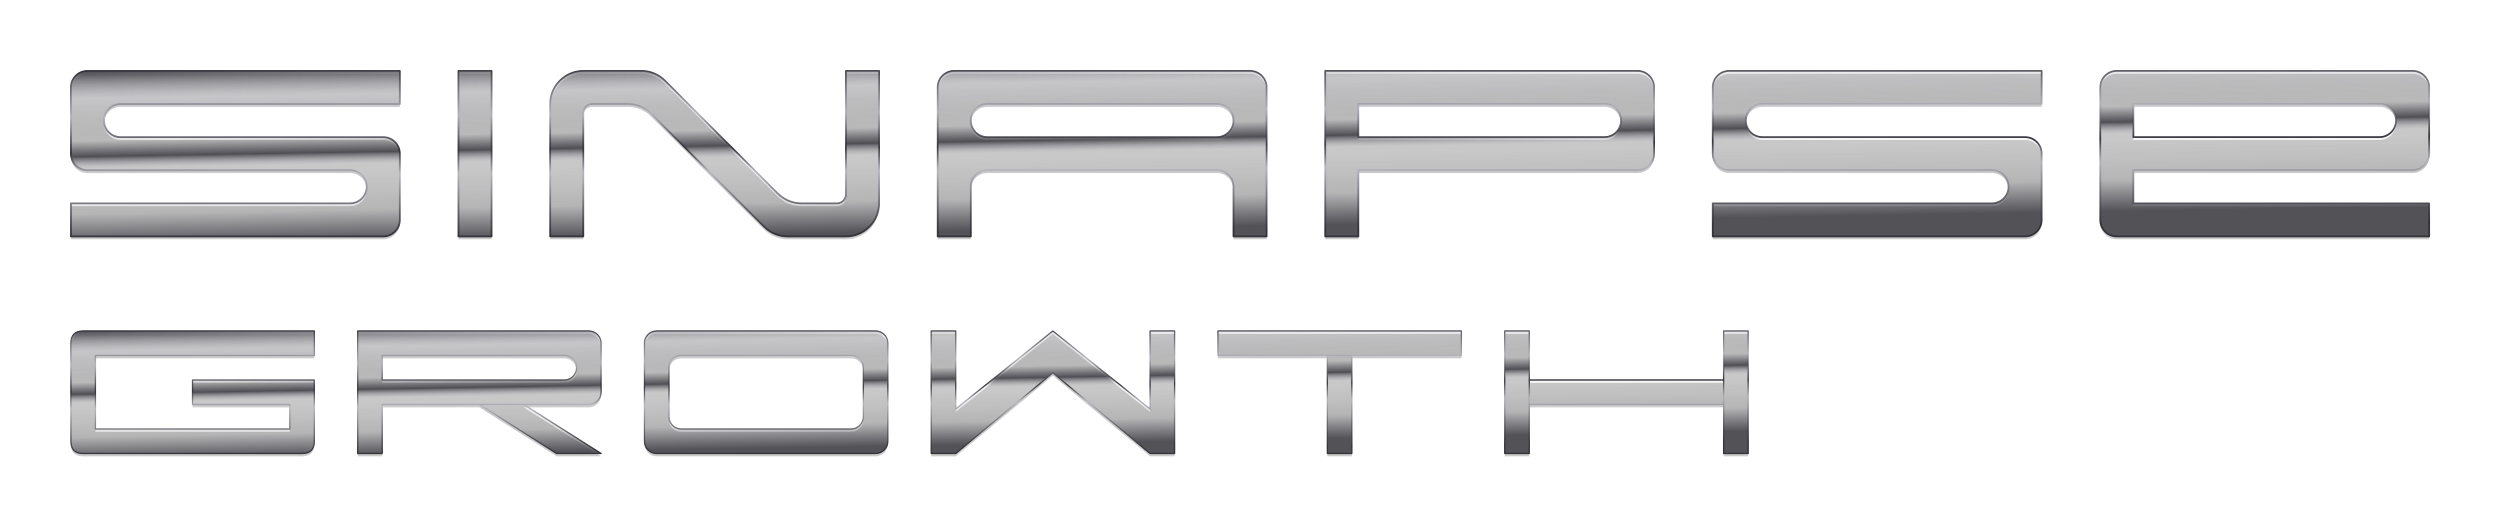
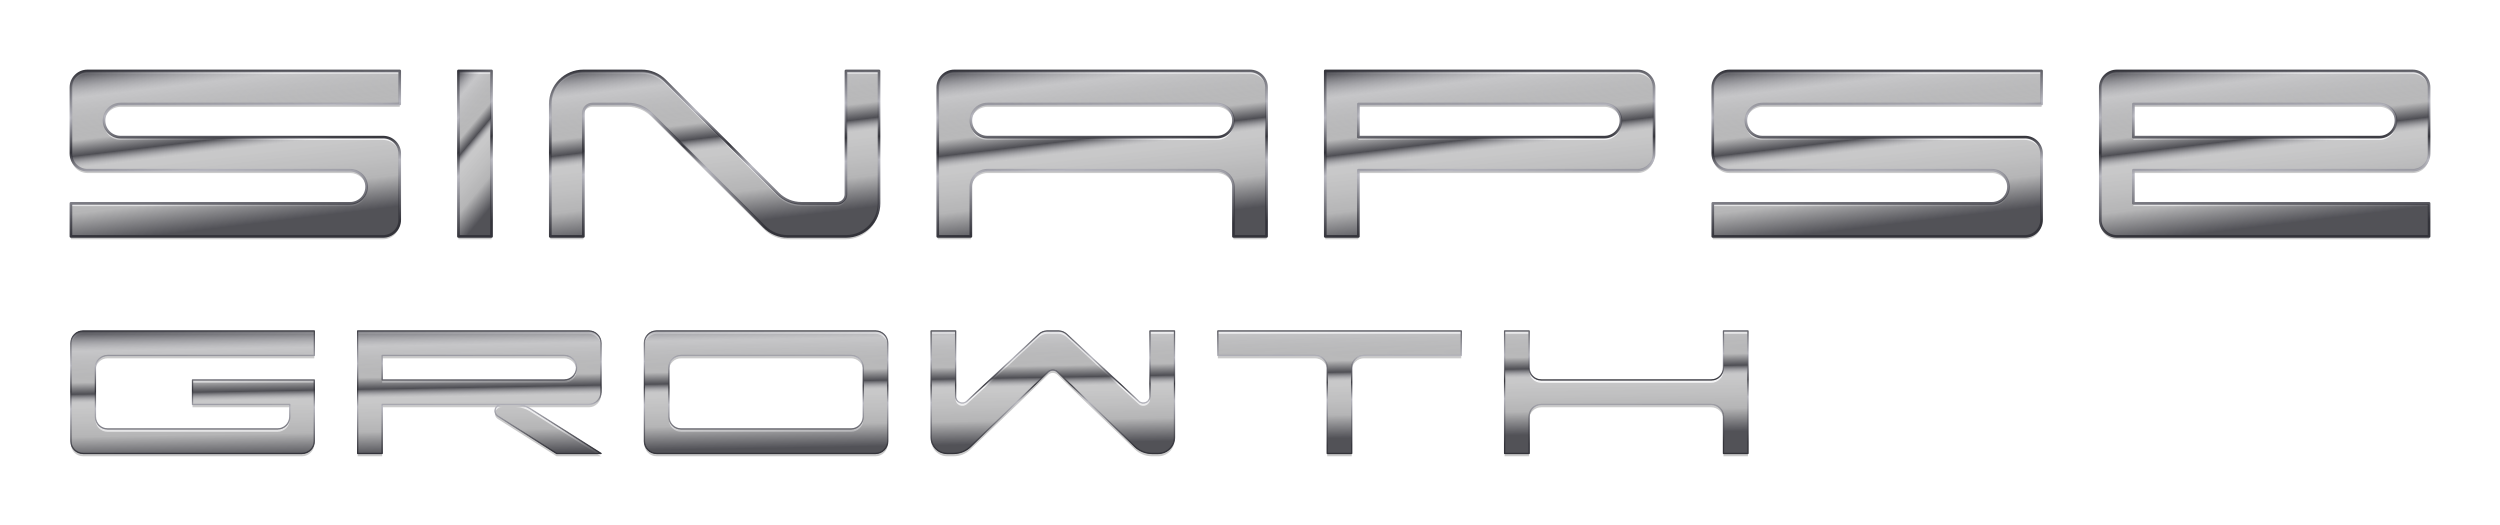
- <svg xmlns="http://www.w3.org/2000/svg" width="1057.364" height="221.800" viewBox="0 0 1057.364 221.800">
+ <svg xmlns="http://www.w3.org/2000/svg" width="1057.463" height="221.800" viewBox="0 0 1057.463 221.800">
  <defs>
    <linearGradient id="si-silver" x1="0" y1="0" x2=".18" y2="1">
      <stop stop-color="#fafafa" />
      <stop offset=".18" stop-color="#77777c" />
      <stop offset=".41" stop-color="#f8f8fa" />
      <stop offset=".49" stop-color="#68686e" />
      <stop offset=".7" stop-color="#dfdfe2" />
      <stop offset="1" stop-color="#b2b2b8" />
    </linearGradient>
    <linearGradient id="si-glass" x1="0" y1="0" x2=".24" y2="1">
      <stop stop-color="#33333a" stop-opacity=".92" />
      <stop offset=".16" stop-color="#b8b8c0" stop-opacity=".26" />
      <stop offset=".4" stop-color="#33333a" stop-opacity=".12" />
      <stop offset=".49" stop-color="#33333a" stop-opacity=".82" />
      <stop offset=".56" stop-color="#b8b8c0" stop-opacity=".1" />
      <stop offset=".82" stop-color="#33333a" stop-opacity=".15" />
      <stop offset="1" stop-color="#33333a" stop-opacity=".8" />
    </linearGradient>
    <linearGradient id="si-frost" x2=".8" y2="1">
      <stop stop-color="#33333a" stop-opacity=".85" />
      <stop offset="1" stop-color="#b8b8c0" stop-opacity=".5" />
    </linearGradient>
    <linearGradient id="si-edge" x2=".1" y2="1">
      <stop stop-color="#33333a" />
      <stop offset=".28" stop-color="#b8b8c0" />
      <stop offset=".49" stop-color="#33333a" />
      <stop offset=".63" stop-color="#b8b8c0" />
      <stop offset="1" stop-color="#33333a" />
    </linearGradient>
  </defs>
  <g transform="translate(0 1.2)" fill="#111111" opacity=".22">
    <g transform="translate(30 30)">
-       <path d="M125.1 14.0H139.1V0.0H7.0C3.1 0.0 0.0 3.1 0.0 7.0V35.0C0.0 38.9 3.1 42.0 7.0 42.0H118.1C121.9 42.0 125.1 45.1 125.1 49.0C125.1 52.9 121.9 56.0 118.1 56.0H0.0V70.0H132.1C135.9 70.0 139.1 66.9 139.1 63.0V35.0C139.1 31.1 135.9 28.0 132.1 28.0H21.0C17.1 28.0 14.0 24.9 14.0 21.0C14.0 17.1 17.1 14.0 21.0 14.0H125.1ZM163.9 0.0H177.9V70.0H163.9V0.0ZM327.8 0.0V52.2C327.8 54.3 326.1 56.0 324.0 56.0H308.9C305.2 56.0 301.7 54.5 299.0 51.9L289.1 42.0L279.2 32.1L261.1 14.0L251.2 4.1C248.6 1.5 245.0 0.0 241.3 0.0H216.7C209.0 0.0 202.7 6.3 202.7 14.0V70.0H216.7V17.8C216.7 15.7 218.4 14.0 220.5 14.0H235.6C239.3 14.0 242.8 15.5 245.4 18.1L269.3 42.0L279.2 51.9L283.3 56.0L293.2 65.9C295.8 68.5 299.4 70.0 303.1 70.0H327.8C335.5 70.0 341.8 63.7 341.8 56.0V0.0H327.8ZM366.6 7.0V70.0H380.6V49.0C380.6 45.1 383.7 42.0 387.6 42.0H484.7C488.5 42.0 491.7 45.1 491.7 49.0V70.0H505.7V7.0C505.7 3.1 502.5 0.0 498.7 0.0H373.6C369.7 0.0 366.6 3.1 366.6 7.0ZM484.7 28.0H387.6C383.7 28.0 380.6 24.9 380.6 21.0C380.6 17.1 383.7 14.0 387.6 14.0H484.7C488.5 14.0 491.7 17.1 491.7 21.0C491.7 24.9 488.5 28.0 484.7 28.0ZM530.5 0.0V70.0H544.5V42.0H662.6C666.4 42.0 669.6 38.9 669.6 35.0V7.0C669.6 3.1 666.4 0.0 662.6 0.0H530.5ZM648.6 28.0H544.5V14.0H648.6C652.4 14.0 655.6 17.1 655.6 21.0C655.6 24.9 652.4 28.0 648.6 28.0ZM819.5 14.0H833.5V0.0H701.4C697.5 0.0 694.4 3.1 694.4 7.0V35.0C694.4 38.9 697.5 42.0 701.4 42.0H812.5C816.3 42.0 819.5 45.1 819.5 49.0C819.5 52.9 816.3 56.0 812.5 56.0H694.4V70.0H826.5C830.3 70.0 833.5 66.9 833.5 63.0V35.0C833.5 31.1 830.3 28.0 826.5 28.0H715.4C711.5 28.0 708.4 24.9 708.4 21.0C708.4 17.1 711.5 14.0 715.4 14.0H819.5ZM983.4 0.0H865.3C861.4 0.0 858.3 3.1 858.3 7.0V63.0C858.3 66.9 861.4 70.0 865.3 70.0H997.4V56.0H872.3V42.0H990.4C994.2 42.0 997.4 38.9 997.4 35.0V7.0C997.4 3.1 994.2 0.0 990.4 0.0H983.4ZM976.4 28.0H872.3V14.0H976.4C980.2 14.0 983.4 17.1 983.4 21.0C983.4 24.9 980.2 28.0 976.4 28.0Z" />
-       <path d="M139.1 0.0H7.0C2.3 0.0 0.0 2.3 0.0 7.0V63.0C0.0 67.7 2.3 70.0 7.0 70.0H132.1C136.7 70.0 139.1 67.7 139.1 63.0V28.0H69.5V42.0H125.1V56.0H14.0V14.0H139.1V0.0ZM163.9 0.0V70.0H177.9V42.0H296.0C299.8 42.0 303.0 38.9 303.0 35.0V7.0C303.0 3.1 299.8 0.0 296.0 0.0H163.9ZM282.0 28.0H177.9V14.0H282.0C285.8 14.0 289.0 17.1 289.0 21.0C289.0 24.9 285.8 28.0 282.0 28.0ZM233.4 42.0H258.8L303.0 70.0H277.6L233.4 42.0ZM334.8 0.0H459.9C463.7 0.0 466.9 3.1 466.9 7.0V63.0C466.9 66.9 463.7 70.0 459.9 70.0H334.8C330.9 70.0 327.8 66.9 327.8 63.0V7.0C327.8 3.1 330.9 0.0 334.8 0.0ZM348.8 14.0C344.9 14.0 341.8 17.1 341.8 21.0V49.0C341.8 52.9 344.9 56.0 348.8 56.0H445.9C449.7 56.0 452.9 52.9 452.9 49.0V21.0C452.9 17.1 449.7 14.0 445.9 14.0H348.8ZM491.7 0.0H505.7V44.6L561.2 0.0L616.8 44.6V0.0H630.8V70.0H616.8L561.2 23.9L505.7 70.0H491.7V0.0ZM655.6 0.0H794.7V14.0H655.6V0.0ZM718.1 14.0H732.1V70.0H718.1V14.0ZM819.5 0.0H833.5V70.0H819.5V0.0ZM944.6 0.0H958.6V70.0H944.6V0.0ZM833.5 28.0H944.6V42.0H833.5V28.0Z" transform="translate(0 110) scale(0.74)" />
+       <g transform="scale(1.492537) translate(-33.28 -33.28)">
+         <path d="M117.08,42.66h9.38v-9.38H37.97c-2.59,0-4.69,2.1-4.69,4.69v18.76c0,2.59,2.1,4.69,4.69,4.69h4.69s69.73,0,69.73,0c2.59,0,4.69,2.1,4.69,4.69h0c0,2.59-2.1,4.69-4.69,4.69H42.66s-9.38,0-9.38,0v9.38h88.49c2.59,0,4.69-2.1,4.69-4.69v-18.76c0-2.59-2.1-4.69-4.69-4.69h-4.69s-69.73,0-69.73,0c-2.59,0-4.69-2.1-4.69-4.69h0c0-2.59,2.1-4.69,4.69-4.69h69.73Z" />
+         <path d="M143.1 33.28h9.38v46.9h-9.38Z" />
+         <path d="M252.92,33.28v34.98c0,1.4-1.14,2.54-2.54,2.54h-10.08c-2.49,0-4.87-.99-6.63-2.75l-6.63-6.63-6.64-6.63-12.13-12.13h0l-6.63-6.63c-1.76-1.76-4.14-2.75-6.63-2.75h-9.37s-7.13,0-7.13,0h0c-5.18,0-9.38,4.2-9.38,9.38h0s0,0,0,0v37.52h9.38v-34.98c0-1.4,1.14-2.54,2.54-2.54h10.09c2.49,0,4.87.99,6.63,2.75l16.01,16.01,6.63,6.64,2.74,2.74,6.63,6.63c1.76,1.76,4.14,2.75,6.63,2.75h9.39s7.12,0,7.12,0h0c5.18,0,9.38-4.2,9.38-9.38h0v-37.52h-9.38Z" />
+         <path d="M278.94,37.97v42.21h9.38v-14.07c0-2.59,2.1-4.69,4.69-4.69h65.04c2.59,0,4.69,2.1,4.69,4.69v14.07h9.38v-42.21c0-2.59-2.1-4.69-4.69-4.69h-83.8c-2.59,0-4.69,2.1-4.69,4.69ZM358.05,52.04h-65.04c-2.59,0-4.69-2.1-4.69-4.69h0c0-2.59,2.1-4.69,4.69-4.69h65.04c2.59,0,4.69,2.1,4.69,4.69h0c0,2.59-2.1,4.69-4.69,4.69Z" />
+         <path d="M388.76,33.28v46.9h9.38v-18.76h79.11c2.59,0,4.69-2.1,4.69-4.69v-18.76c0-2.59-2.1-4.69-4.69-4.69h-88.49ZM467.87,52.04h-69.73v-9.38h69.73c2.59,0,4.69,2.1,4.69,4.69h0c0,2.59-2.1,4.69-4.69,4.69Z" />
+         <path d="M507.96,47.35h0c0,2.59,2.1,4.69,4.69,4.69h74.42c2.59,0,4.69,2.1,4.69,4.69v18.76c0,2.59-2.1,4.69-4.69,4.69h-88.49v-9.38h79.11c2.59,0,4.69-2.1,4.69-4.69h0c0-2.59-2.1-4.69-4.69-4.69h-74.42c-2.59,0-4.69-2.1-4.69-4.69v-18.76c0-2.59,2.1-4.69,4.69-4.69h88.49v9.38h-79.11c-2.59,0-4.69,2.1-4.69,4.69Z" />
+         <path d="M692.2,33.28h-79.11c-2.59,0-4.69,2.1-4.69,4.69v37.52c0,2.59,2.1,4.69,4.69,4.69h88.49v-9.38h-83.8v-9.38h79.11c2.59,0,4.69-2.1,4.69-4.69v-18.76c0-2.59-2.1-4.69-4.69-4.69h-4.69ZM687.51,52.04h-69.73s0-9.38,0-9.38h69.73c2.59,0,4.69,2.1,4.69,4.69h0c0,2.59-2.1,4.69-4.69,4.69Z" />
+       </g>
+       <path d="M139.1 0.0H7.0C3.1 0.0 0.0 3.1 0.0 7.0V63.0C0.0 66.9 3.1 70.0 7.0 70.0H132.1C135.9 70.0 139.1 66.9 139.1 63.0V28.0H69.5V42.0H125.1V49.0C125.1 52.9 121.9 56.0 118.1 56.0H21.0C17.1 56.0 14.0 52.9 14.0 49.0V21.0C14.0 17.1 17.1 14.0 21.0 14.0H139.1V0.0ZM163.9 0.0V70.0H177.9V42.0H296.0C299.8 42.0 303.0 38.9 303.0 35.0V7.0C303.0 3.1 299.8 0.0 296.0 0.0H163.9ZM282.0 28.0H177.9V14.0H282.0C285.8 14.0 289.0 17.1 289.0 21.0C289.0 24.9 285.8 28.0 282.0 28.0ZM244.2 48.8 277.6 70.0H303.0L262.2 44.2C260.0 42.8 257.4 42.0 254.7 42.0H246.1C242.4 42.0 241.0 46.8 244.2 48.8ZM327.8 7.0C327.8 3.1 330.9 0.0 334.8 0.0H459.9C463.7 0.0 466.9 3.1 466.9 7.0V63.0C466.9 66.9 463.7 70.0 459.9 70.0H334.8C330.9 70.0 327.8 66.9 327.8 63.0V7.0ZM341.8 21.0V49.0C341.8 52.9 344.9 56.0 348.8 56.0H445.9C449.7 56.0 452.9 52.9 452.9 49.0V21.0C452.9 17.1 449.7 14.0 445.9 14.0H348.8C344.9 14.0 341.8 17.1 341.8 21.0ZM491.7 0.0H505.7V37.4C505.7 40.7 509.6 42.4 512.1 40.2L553.3 1.9C554.5 0.7 556.3 0.0 558.0 0.0H564.5C566.2 0.0 567.9 0.7 569.2 1.9L610.4 40.2C612.8 42.4 616.8 40.7 616.8 37.4V0.0H630.8V60.8C630.8 65.9 626.6 70.0 621.5 70.0H617.9C614.3 70.0 610.8 68.6 608.2 66.1L563.9 23.4C562.4 22.0 560.1 22.0 558.6 23.4L514.2 66.1C511.6 68.6 508.2 70.0 504.5 70.0H500.9C495.8 70.0 491.7 65.9 491.7 60.8V0.0ZM655.6 0.0H794.7V14.0H739.1C735.3 14.0 732.1 17.1 732.1 21.0V70.0H718.1V21.0C718.1 17.1 715.0 14.0 711.1 14.0H655.6V0.0ZM819.5 0.0H833.5V21.0C833.5 24.9 836.6 28.0 840.5 28.0H937.6C941.4 28.0 944.6 24.9 944.6 21.0V0.0H958.6V70.0H944.6V49.0C944.6 45.1 941.4 42.0 937.6 42.0H840.5C836.6 42.0 833.5 45.1 833.5 49.0V70.0H819.5V0.0Z" transform="translate(0 110) scale(0.74)" />
    </g>
  </g>
  <g fill="url(#si-glass)" stroke="url(#si-edge)" stroke-width=".75" stroke-linejoin="round" paint-order="stroke fill">
    <g transform="translate(30 30)">
-       <path d="M125.1 14.0H139.1V0.0H7.0C3.1 0.0 0.0 3.1 0.0 7.0V35.0C0.0 38.9 3.1 42.0 7.0 42.0H118.1C121.9 42.0 125.1 45.1 125.1 49.0C125.1 52.9 121.9 56.0 118.1 56.0H0.0V70.0H132.1C135.9 70.0 139.1 66.9 139.1 63.0V35.0C139.1 31.1 135.9 28.0 132.1 28.0H21.0C17.1 28.0 14.0 24.9 14.0 21.0C14.0 17.1 17.1 14.0 21.0 14.0H125.1ZM163.9 0.0H177.9V70.0H163.9V0.0ZM327.8 0.0V52.2C327.8 54.3 326.1 56.0 324.0 56.0H308.9C305.2 56.0 301.7 54.5 299.0 51.9L289.1 42.0L279.2 32.1L261.1 14.0L251.2 4.1C248.6 1.5 245.0 0.0 241.3 0.0H216.7C209.0 0.0 202.7 6.3 202.7 14.0V70.0H216.7V17.8C216.7 15.7 218.4 14.0 220.5 14.0H235.6C239.3 14.0 242.8 15.5 245.4 18.1L269.3 42.0L279.2 51.9L283.3 56.0L293.2 65.9C295.8 68.5 299.4 70.0 303.1 70.0H327.8C335.5 70.0 341.8 63.7 341.8 56.0V0.0H327.8ZM366.6 7.0V70.0H380.6V49.0C380.6 45.1 383.7 42.0 387.6 42.0H484.7C488.5 42.0 491.7 45.1 491.7 49.0V70.0H505.7V7.0C505.7 3.1 502.5 0.0 498.7 0.0H373.6C369.7 0.0 366.6 3.1 366.6 7.0ZM484.7 28.0H387.6C383.7 28.0 380.6 24.9 380.6 21.0C380.6 17.1 383.7 14.0 387.6 14.0H484.7C488.5 14.0 491.7 17.1 491.7 21.0C491.7 24.9 488.5 28.0 484.7 28.0ZM530.5 0.0V70.0H544.5V42.0H662.6C666.4 42.0 669.6 38.9 669.6 35.0V7.0C669.6 3.1 666.4 0.0 662.6 0.0H530.5ZM648.6 28.0H544.5V14.0H648.6C652.4 14.0 655.6 17.1 655.6 21.0C655.6 24.9 652.4 28.0 648.6 28.0ZM819.5 14.0H833.5V0.0H701.4C697.5 0.0 694.4 3.1 694.4 7.0V35.0C694.4 38.9 697.5 42.0 701.4 42.0H812.5C816.3 42.0 819.5 45.1 819.5 49.0C819.5 52.9 816.3 56.0 812.5 56.0H694.4V70.0H826.5C830.3 70.0 833.5 66.9 833.5 63.0V35.0C833.5 31.1 830.3 28.0 826.5 28.0H715.4C711.5 28.0 708.4 24.9 708.4 21.0C708.4 17.1 711.5 14.0 715.4 14.0H819.5ZM983.4 0.0H865.3C861.4 0.0 858.3 3.1 858.3 7.0V63.0C858.3 66.9 861.4 70.0 865.3 70.0H997.4V56.0H872.3V42.0H990.4C994.2 42.0 997.4 38.9 997.4 35.0V7.0C997.4 3.1 994.2 0.0 990.4 0.0H983.4ZM976.4 28.0H872.3V14.0H976.4C980.2 14.0 983.4 17.1 983.4 21.0C983.4 24.9 980.2 28.0 976.4 28.0Z" />
-       <path d="M139.1 0.0H7.0C2.3 0.0 0.0 2.3 0.0 7.0V63.0C0.0 67.7 2.3 70.0 7.0 70.0H132.1C136.7 70.0 139.1 67.7 139.1 63.0V28.0H69.5V42.0H125.1V56.0H14.0V14.0H139.1V0.0ZM163.9 0.0V70.0H177.9V42.0H296.0C299.8 42.0 303.0 38.9 303.0 35.0V7.0C303.0 3.1 299.8 0.0 296.0 0.0H163.9ZM282.0 28.0H177.9V14.0H282.0C285.8 14.0 289.0 17.1 289.0 21.0C289.0 24.9 285.8 28.0 282.0 28.0ZM233.4 42.0H258.8L303.0 70.0H277.6L233.4 42.0ZM334.8 0.0H459.9C463.7 0.0 466.9 3.1 466.9 7.0V63.0C466.9 66.9 463.7 70.0 459.9 70.0H334.8C330.9 70.0 327.8 66.9 327.8 63.0V7.0C327.8 3.1 330.9 0.0 334.8 0.0ZM348.8 14.0C344.9 14.0 341.8 17.1 341.8 21.0V49.0C341.8 52.9 344.9 56.0 348.8 56.0H445.9C449.7 56.0 452.9 52.9 452.9 49.0V21.0C452.9 17.1 449.7 14.0 445.9 14.0H348.8ZM491.7 0.0H505.7V44.6L561.2 0.0L616.8 44.6V0.0H630.8V70.0H616.8L561.2 23.9L505.7 70.0H491.7V0.0ZM655.6 0.0H794.7V14.0H655.6V0.0ZM718.1 14.0H732.1V70.0H718.1V14.0ZM819.5 0.0H833.5V70.0H819.5V0.0ZM944.6 0.0H958.6V70.0H944.6V0.0ZM833.5 28.0H944.6V42.0H833.5V28.0Z" transform="translate(0 110) scale(0.74)" />
+       <g transform="scale(1.492537) translate(-33.28 -33.28)">
+         <path d="M117.08,42.66h9.38v-9.38H37.97c-2.59,0-4.69,2.1-4.69,4.69v18.76c0,2.59,2.1,4.69,4.69,4.69h4.69s69.73,0,69.73,0c2.59,0,4.69,2.1,4.69,4.69h0c0,2.59-2.1,4.69-4.69,4.69H42.66s-9.38,0-9.38,0v9.38h88.49c2.59,0,4.69-2.1,4.69-4.69v-18.76c0-2.59-2.1-4.69-4.69-4.69h-4.69s-69.73,0-69.73,0c-2.59,0-4.69-2.1-4.69-4.69h0c0-2.59,2.1-4.69,4.69-4.69h69.73Z" />
+         <path d="M143.1 33.28h9.38v46.9h-9.38Z" />
+         <path d="M252.92,33.28v34.98c0,1.4-1.14,2.54-2.54,2.54h-10.08c-2.49,0-4.87-.99-6.63-2.75l-6.63-6.63-6.64-6.63-12.13-12.13h0l-6.63-6.63c-1.76-1.76-4.14-2.75-6.63-2.75h-9.37s-7.13,0-7.13,0h0c-5.18,0-9.38,4.2-9.38,9.38h0s0,0,0,0v37.52h9.38v-34.98c0-1.4,1.14-2.54,2.54-2.54h10.09c2.49,0,4.87.99,6.63,2.75l16.01,16.01,6.63,6.64,2.74,2.74,6.63,6.63c1.76,1.76,4.14,2.75,6.63,2.75h9.39s7.12,0,7.12,0h0c5.18,0,9.38-4.2,9.38-9.38h0v-37.52h-9.38Z" />
+         <path d="M278.94,37.97v42.21h9.38v-14.07c0-2.59,2.1-4.69,4.69-4.69h65.04c2.59,0,4.69,2.1,4.69,4.69v14.07h9.38v-42.21c0-2.59-2.1-4.69-4.69-4.69h-83.8c-2.59,0-4.69,2.1-4.69,4.69ZM358.05,52.04h-65.04c-2.59,0-4.69-2.1-4.69-4.69h0c0-2.59,2.1-4.69,4.69-4.69h65.04c2.59,0,4.69,2.1,4.69,4.69h0c0,2.59-2.1,4.69-4.69,4.69Z" />
+         <path d="M388.76,33.28v46.9h9.38v-18.76h79.11c2.59,0,4.69-2.1,4.69-4.69v-18.76c0-2.59-2.1-4.69-4.69-4.69h-88.49ZM467.87,52.04h-69.73v-9.38h69.73c2.59,0,4.69,2.1,4.69,4.69h0c0,2.59-2.1,4.69-4.69,4.69Z" />
+         <path d="M507.96,47.35h0c0,2.59,2.1,4.69,4.69,4.69h74.42c2.59,0,4.69,2.1,4.69,4.69v18.76c0,2.59-2.1,4.69-4.69,4.69h-88.49v-9.38h79.11c2.59,0,4.69-2.1,4.69-4.69h0c0-2.59-2.1-4.69-4.69-4.69h-74.42c-2.59,0-4.69-2.1-4.69-4.69v-18.76c0-2.59,2.1-4.69,4.69-4.69h88.49v9.38h-79.11c-2.59,0-4.69,2.1-4.69,4.69Z" />
+         <path d="M692.2,33.28h-79.11c-2.59,0-4.69,2.1-4.69,4.69v37.52c0,2.59,2.1,4.69,4.69,4.69h88.49v-9.38h-83.8v-9.38h79.11c2.59,0,4.69-2.1,4.69-4.69v-18.76c0-2.59-2.1-4.69-4.69-4.69h-4.69ZM687.51,52.04h-69.73s0-9.38,0-9.38h69.73c2.59,0,4.69,2.1,4.69,4.69h0c0,2.59-2.1,4.69-4.69,4.69Z" />
+       </g>
+       <path d="M139.1 0.0H7.0C3.1 0.0 0.0 3.1 0.0 7.0V63.0C0.0 66.9 3.1 70.0 7.0 70.0H132.1C135.9 70.0 139.1 66.9 139.1 63.0V28.0H69.5V42.0H125.1V49.0C125.1 52.9 121.9 56.0 118.1 56.0H21.0C17.1 56.0 14.0 52.9 14.0 49.0V21.0C14.0 17.1 17.1 14.0 21.0 14.0H139.1V0.0ZM163.9 0.0V70.0H177.9V42.0H296.0C299.8 42.0 303.0 38.9 303.0 35.0V7.0C303.0 3.1 299.8 0.0 296.0 0.0H163.9ZM282.0 28.0H177.9V14.0H282.0C285.8 14.0 289.0 17.1 289.0 21.0C289.0 24.9 285.8 28.0 282.0 28.0ZM244.2 48.8 277.6 70.0H303.0L262.2 44.2C260.0 42.8 257.4 42.0 254.7 42.0H246.1C242.4 42.0 241.0 46.8 244.2 48.8ZM327.8 7.0C327.8 3.1 330.9 0.0 334.8 0.0H459.9C463.7 0.0 466.9 3.1 466.9 7.0V63.0C466.9 66.9 463.7 70.0 459.9 70.0H334.8C330.9 70.0 327.8 66.9 327.8 63.0V7.0ZM341.8 21.0V49.0C341.8 52.9 344.9 56.0 348.8 56.0H445.9C449.7 56.0 452.9 52.9 452.9 49.0V21.0C452.9 17.1 449.7 14.0 445.9 14.0H348.8C344.9 14.0 341.8 17.1 341.8 21.0ZM491.7 0.0H505.7V37.4C505.7 40.7 509.6 42.4 512.1 40.2L553.3 1.9C554.5 0.7 556.3 0.0 558.0 0.0H564.5C566.2 0.0 567.9 0.7 569.2 1.9L610.4 40.2C612.8 42.4 616.8 40.7 616.8 37.4V0.0H630.8V60.8C630.8 65.9 626.6 70.0 621.5 70.0H617.9C614.3 70.0 610.8 68.6 608.2 66.1L563.9 23.4C562.4 22.0 560.1 22.0 558.6 23.4L514.2 66.1C511.6 68.6 508.2 70.0 504.5 70.0H500.9C495.8 70.0 491.7 65.9 491.7 60.8V0.0ZM655.6 0.0H794.7V14.0H739.1C735.3 14.0 732.1 17.1 732.1 21.0V70.0H718.1V21.0C718.1 17.1 715.0 14.0 711.1 14.0H655.6V0.0ZM819.5 0.0H833.5V21.0C833.5 24.9 836.6 28.0 840.5 28.0H937.6C941.4 28.0 944.6 24.9 944.6 21.0V0.0H958.6V70.0H944.6V49.0C944.6 45.1 941.4 42.0 937.6 42.0H840.5C836.6 42.0 833.5 45.1 833.5 49.0V70.0H819.5V0.0Z" transform="translate(0 110) scale(0.74)" />
    </g>
  </g>
  <g fill="none" stroke="url(#si-edge)" stroke-width=".22" opacity=".9">
    <g transform="translate(30 30)">
-       <path d="M125.1 14.0H139.1V0.0H7.0C3.1 0.0 0.0 3.1 0.0 7.0V35.0C0.0 38.9 3.1 42.0 7.0 42.0H118.1C121.9 42.0 125.1 45.1 125.1 49.0C125.1 52.9 121.9 56.0 118.1 56.0H0.0V70.0H132.1C135.9 70.0 139.1 66.9 139.1 63.0V35.0C139.1 31.1 135.9 28.0 132.1 28.0H21.0C17.1 28.0 14.0 24.9 14.0 21.0C14.0 17.1 17.1 14.0 21.0 14.0H125.1ZM163.9 0.0H177.9V70.0H163.9V0.0ZM327.8 0.0V52.2C327.8 54.3 326.1 56.0 324.0 56.0H308.9C305.2 56.0 301.7 54.5 299.0 51.9L289.1 42.0L279.2 32.1L261.1 14.0L251.2 4.1C248.6 1.5 245.0 0.0 241.3 0.0H216.7C209.0 0.0 202.7 6.3 202.7 14.0V70.0H216.7V17.8C216.7 15.7 218.4 14.0 220.5 14.0H235.6C239.3 14.0 242.8 15.5 245.4 18.1L269.3 42.0L279.2 51.9L283.3 56.0L293.2 65.9C295.8 68.5 299.4 70.0 303.1 70.0H327.8C335.5 70.0 341.8 63.7 341.8 56.0V0.0H327.8ZM366.6 7.0V70.0H380.6V49.0C380.6 45.1 383.7 42.0 387.6 42.0H484.7C488.5 42.0 491.7 45.1 491.7 49.0V70.0H505.7V7.0C505.7 3.1 502.5 0.0 498.7 0.0H373.6C369.7 0.0 366.6 3.1 366.6 7.0ZM484.7 28.0H387.6C383.7 28.0 380.6 24.9 380.6 21.0C380.6 17.1 383.7 14.0 387.6 14.0H484.7C488.5 14.0 491.7 17.1 491.7 21.0C491.7 24.9 488.5 28.0 484.7 28.0ZM530.5 0.0V70.0H544.5V42.0H662.6C666.4 42.0 669.6 38.9 669.6 35.0V7.0C669.6 3.1 666.4 0.0 662.6 0.0H530.5ZM648.6 28.0H544.5V14.0H648.6C652.4 14.0 655.6 17.1 655.6 21.0C655.6 24.9 652.4 28.0 648.6 28.0ZM819.5 14.0H833.5V0.0H701.4C697.5 0.0 694.4 3.1 694.4 7.0V35.0C694.4 38.9 697.5 42.0 701.4 42.0H812.5C816.3 42.0 819.5 45.1 819.5 49.0C819.5 52.9 816.3 56.0 812.5 56.0H694.4V70.0H826.5C830.3 70.0 833.5 66.9 833.5 63.0V35.0C833.5 31.1 830.3 28.0 826.5 28.0H715.4C711.5 28.0 708.4 24.9 708.4 21.0C708.4 17.1 711.5 14.0 715.4 14.0H819.5ZM983.4 0.0H865.3C861.4 0.0 858.3 3.1 858.3 7.0V63.0C858.3 66.9 861.4 70.0 865.3 70.0H997.4V56.0H872.3V42.0H990.4C994.2 42.0 997.4 38.9 997.4 35.0V7.0C997.4 3.1 994.2 0.0 990.4 0.0H983.4ZM976.4 28.0H872.3V14.0H976.4C980.2 14.0 983.4 17.1 983.4 21.0C983.4 24.9 980.2 28.0 976.4 28.0Z" />
-       <path d="M139.1 0.0H7.0C2.3 0.0 0.0 2.3 0.0 7.0V63.0C0.0 67.7 2.3 70.0 7.0 70.0H132.1C136.7 70.0 139.1 67.7 139.1 63.0V28.0H69.5V42.0H125.1V56.0H14.0V14.0H139.1V0.0ZM163.9 0.0V70.0H177.9V42.0H296.0C299.8 42.0 303.0 38.9 303.0 35.0V7.0C303.0 3.1 299.8 0.0 296.0 0.0H163.9ZM282.0 28.0H177.9V14.0H282.0C285.8 14.0 289.0 17.1 289.0 21.0C289.0 24.9 285.8 28.0 282.0 28.0ZM233.4 42.0H258.8L303.0 70.0H277.6L233.4 42.0ZM334.8 0.0H459.9C463.7 0.0 466.9 3.1 466.9 7.0V63.0C466.9 66.9 463.7 70.0 459.9 70.0H334.8C330.9 70.0 327.8 66.9 327.8 63.0V7.0C327.8 3.1 330.9 0.0 334.8 0.0ZM348.8 14.0C344.9 14.0 341.8 17.1 341.8 21.0V49.0C341.8 52.9 344.9 56.0 348.8 56.0H445.9C449.7 56.0 452.9 52.9 452.9 49.0V21.0C452.9 17.1 449.7 14.0 445.9 14.0H348.8ZM491.7 0.0H505.7V44.6L561.2 0.0L616.8 44.6V0.0H630.8V70.0H616.8L561.2 23.9L505.7 70.0H491.7V0.0ZM655.6 0.0H794.7V14.0H655.6V0.0ZM718.1 14.0H732.1V70.0H718.1V14.0ZM819.5 0.0H833.5V70.0H819.5V0.0ZM944.6 0.0H958.6V70.0H944.6V0.0ZM833.5 28.0H944.6V42.0H833.5V28.0Z" transform="translate(0 110) scale(0.74)" />
+       <g transform="scale(1.492537) translate(-33.28 -33.28)">
+         <path d="M117.08,42.66h9.38v-9.38H37.97c-2.59,0-4.69,2.1-4.69,4.69v18.76c0,2.59,2.1,4.69,4.69,4.69h4.69s69.73,0,69.73,0c2.59,0,4.69,2.1,4.69,4.69h0c0,2.59-2.1,4.69-4.69,4.69H42.66s-9.38,0-9.38,0v9.38h88.49c2.59,0,4.69-2.1,4.69-4.69v-18.76c0-2.59-2.1-4.69-4.69-4.69h-4.69s-69.73,0-69.73,0c-2.59,0-4.69-2.1-4.69-4.69h0c0-2.59,2.1-4.69,4.69-4.69h69.73Z" />
+         <path d="M143.1 33.28h9.38v46.9h-9.38Z" />
+         <path d="M252.92,33.28v34.98c0,1.4-1.14,2.54-2.54,2.54h-10.08c-2.49,0-4.87-.99-6.63-2.75l-6.63-6.63-6.64-6.63-12.13-12.13h0l-6.63-6.63c-1.76-1.76-4.14-2.75-6.63-2.75h-9.37s-7.13,0-7.13,0h0c-5.18,0-9.38,4.2-9.38,9.38h0s0,0,0,0v37.52h9.38v-34.98c0-1.4,1.14-2.54,2.54-2.54h10.09c2.49,0,4.87.99,6.63,2.75l16.01,16.01,6.63,6.64,2.74,2.74,6.63,6.63c1.76,1.76,4.14,2.75,6.63,2.75h9.39s7.12,0,7.12,0h0c5.18,0,9.38-4.2,9.38-9.38h0v-37.52h-9.38Z" />
+         <path d="M278.94,37.97v42.21h9.38v-14.07c0-2.59,2.1-4.69,4.69-4.69h65.04c2.59,0,4.69,2.1,4.69,4.69v14.07h9.38v-42.21c0-2.59-2.1-4.69-4.69-4.69h-83.8c-2.59,0-4.69,2.1-4.69,4.69ZM358.05,52.04h-65.04c-2.59,0-4.69-2.1-4.69-4.69h0c0-2.59,2.1-4.69,4.69-4.69h65.04c2.59,0,4.69,2.1,4.69,4.69h0c0,2.59-2.1,4.69-4.69,4.69Z" />
+         <path d="M388.76,33.28v46.9h9.38v-18.76h79.11c2.59,0,4.69-2.1,4.69-4.69v-18.76c0-2.59-2.1-4.69-4.69-4.69h-88.49ZM467.87,52.04h-69.73v-9.38h69.73c2.59,0,4.69,2.1,4.69,4.69h0c0,2.59-2.1,4.69-4.69,4.69Z" />
+         <path d="M507.96,47.35h0c0,2.59,2.1,4.69,4.69,4.69h74.42c2.59,0,4.69,2.1,4.69,4.69v18.76c0,2.59-2.1,4.69-4.69,4.69h-88.49v-9.38h79.11c2.59,0,4.69-2.1,4.69-4.69h0c0-2.59-2.1-4.69-4.69-4.69h-74.42c-2.59,0-4.69-2.1-4.69-4.69v-18.76c0-2.59,2.1-4.69,4.69-4.69h88.49v9.38h-79.11c-2.59,0-4.69,2.1-4.69,4.69Z" />
+         <path d="M692.2,33.28h-79.11c-2.59,0-4.69,2.1-4.69,4.69v37.52c0,2.59,2.1,4.69,4.69,4.69h88.49v-9.38h-83.8v-9.38h79.11c2.59,0,4.69-2.1,4.69-4.69v-18.76c0-2.59-2.1-4.69-4.69-4.69h-4.69ZM687.51,52.04h-69.73s0-9.38,0-9.38h69.73c2.59,0,4.69,2.1,4.69,4.69h0c0,2.59-2.1,4.69-4.69,4.69Z" />
+       </g>
+       <path d="M139.1 0.0H7.0C3.1 0.0 0.0 3.1 0.0 7.0V63.0C0.0 66.9 3.1 70.0 7.0 70.0H132.1C135.9 70.0 139.1 66.9 139.1 63.0V28.0H69.5V42.0H125.1V49.0C125.1 52.9 121.9 56.0 118.1 56.0H21.0C17.1 56.0 14.0 52.9 14.0 49.0V21.0C14.0 17.1 17.1 14.0 21.0 14.0H139.1V0.0ZM163.9 0.0V70.0H177.9V42.0H296.0C299.8 42.0 303.0 38.9 303.0 35.0V7.0C303.0 3.1 299.8 0.0 296.0 0.0H163.9ZM282.0 28.0H177.9V14.0H282.0C285.8 14.0 289.0 17.1 289.0 21.0C289.0 24.9 285.8 28.0 282.0 28.0ZM244.2 48.8 277.6 70.0H303.0L262.2 44.2C260.0 42.8 257.4 42.0 254.7 42.0H246.1C242.4 42.0 241.0 46.8 244.2 48.8ZM327.8 7.0C327.8 3.1 330.9 0.0 334.8 0.0H459.9C463.7 0.0 466.9 3.1 466.9 7.0V63.0C466.9 66.9 463.7 70.0 459.9 70.0H334.8C330.9 70.0 327.8 66.9 327.8 63.0V7.0ZM341.8 21.0V49.0C341.8 52.9 344.9 56.0 348.8 56.0H445.9C449.7 56.0 452.9 52.9 452.9 49.0V21.0C452.9 17.1 449.7 14.0 445.9 14.0H348.8C344.9 14.0 341.8 17.1 341.8 21.0ZM491.7 0.0H505.7V37.4C505.7 40.7 509.6 42.4 512.1 40.2L553.3 1.9C554.5 0.7 556.3 0.0 558.0 0.0H564.5C566.2 0.0 567.9 0.7 569.2 1.9L610.4 40.2C612.8 42.4 616.8 40.7 616.8 37.4V0.0H630.8V60.8C630.8 65.9 626.6 70.0 621.5 70.0H617.9C614.3 70.0 610.8 68.6 608.2 66.1L563.9 23.4C562.4 22.0 560.1 22.0 558.6 23.4L514.2 66.1C511.6 68.6 508.2 70.0 504.5 70.0H500.9C495.8 70.0 491.7 65.9 491.7 60.8V0.0ZM655.6 0.0H794.7V14.0H739.1C735.3 14.0 732.1 17.1 732.1 21.0V70.0H718.1V21.0C718.1 17.1 715.0 14.0 711.1 14.0H655.6V0.0ZM819.5 0.0H833.5V21.0C833.5 24.9 836.6 28.0 840.5 28.0H937.6C941.4 28.0 944.6 24.9 944.6 21.0V0.0H958.6V70.0H944.6V49.0C944.6 45.1 941.4 42.0 937.6 42.0H840.5C836.6 42.0 833.5 45.1 833.5 49.0V70.0H819.5V0.0Z" transform="translate(0 110) scale(0.74)" />
    </g>
  </g>
</svg>
